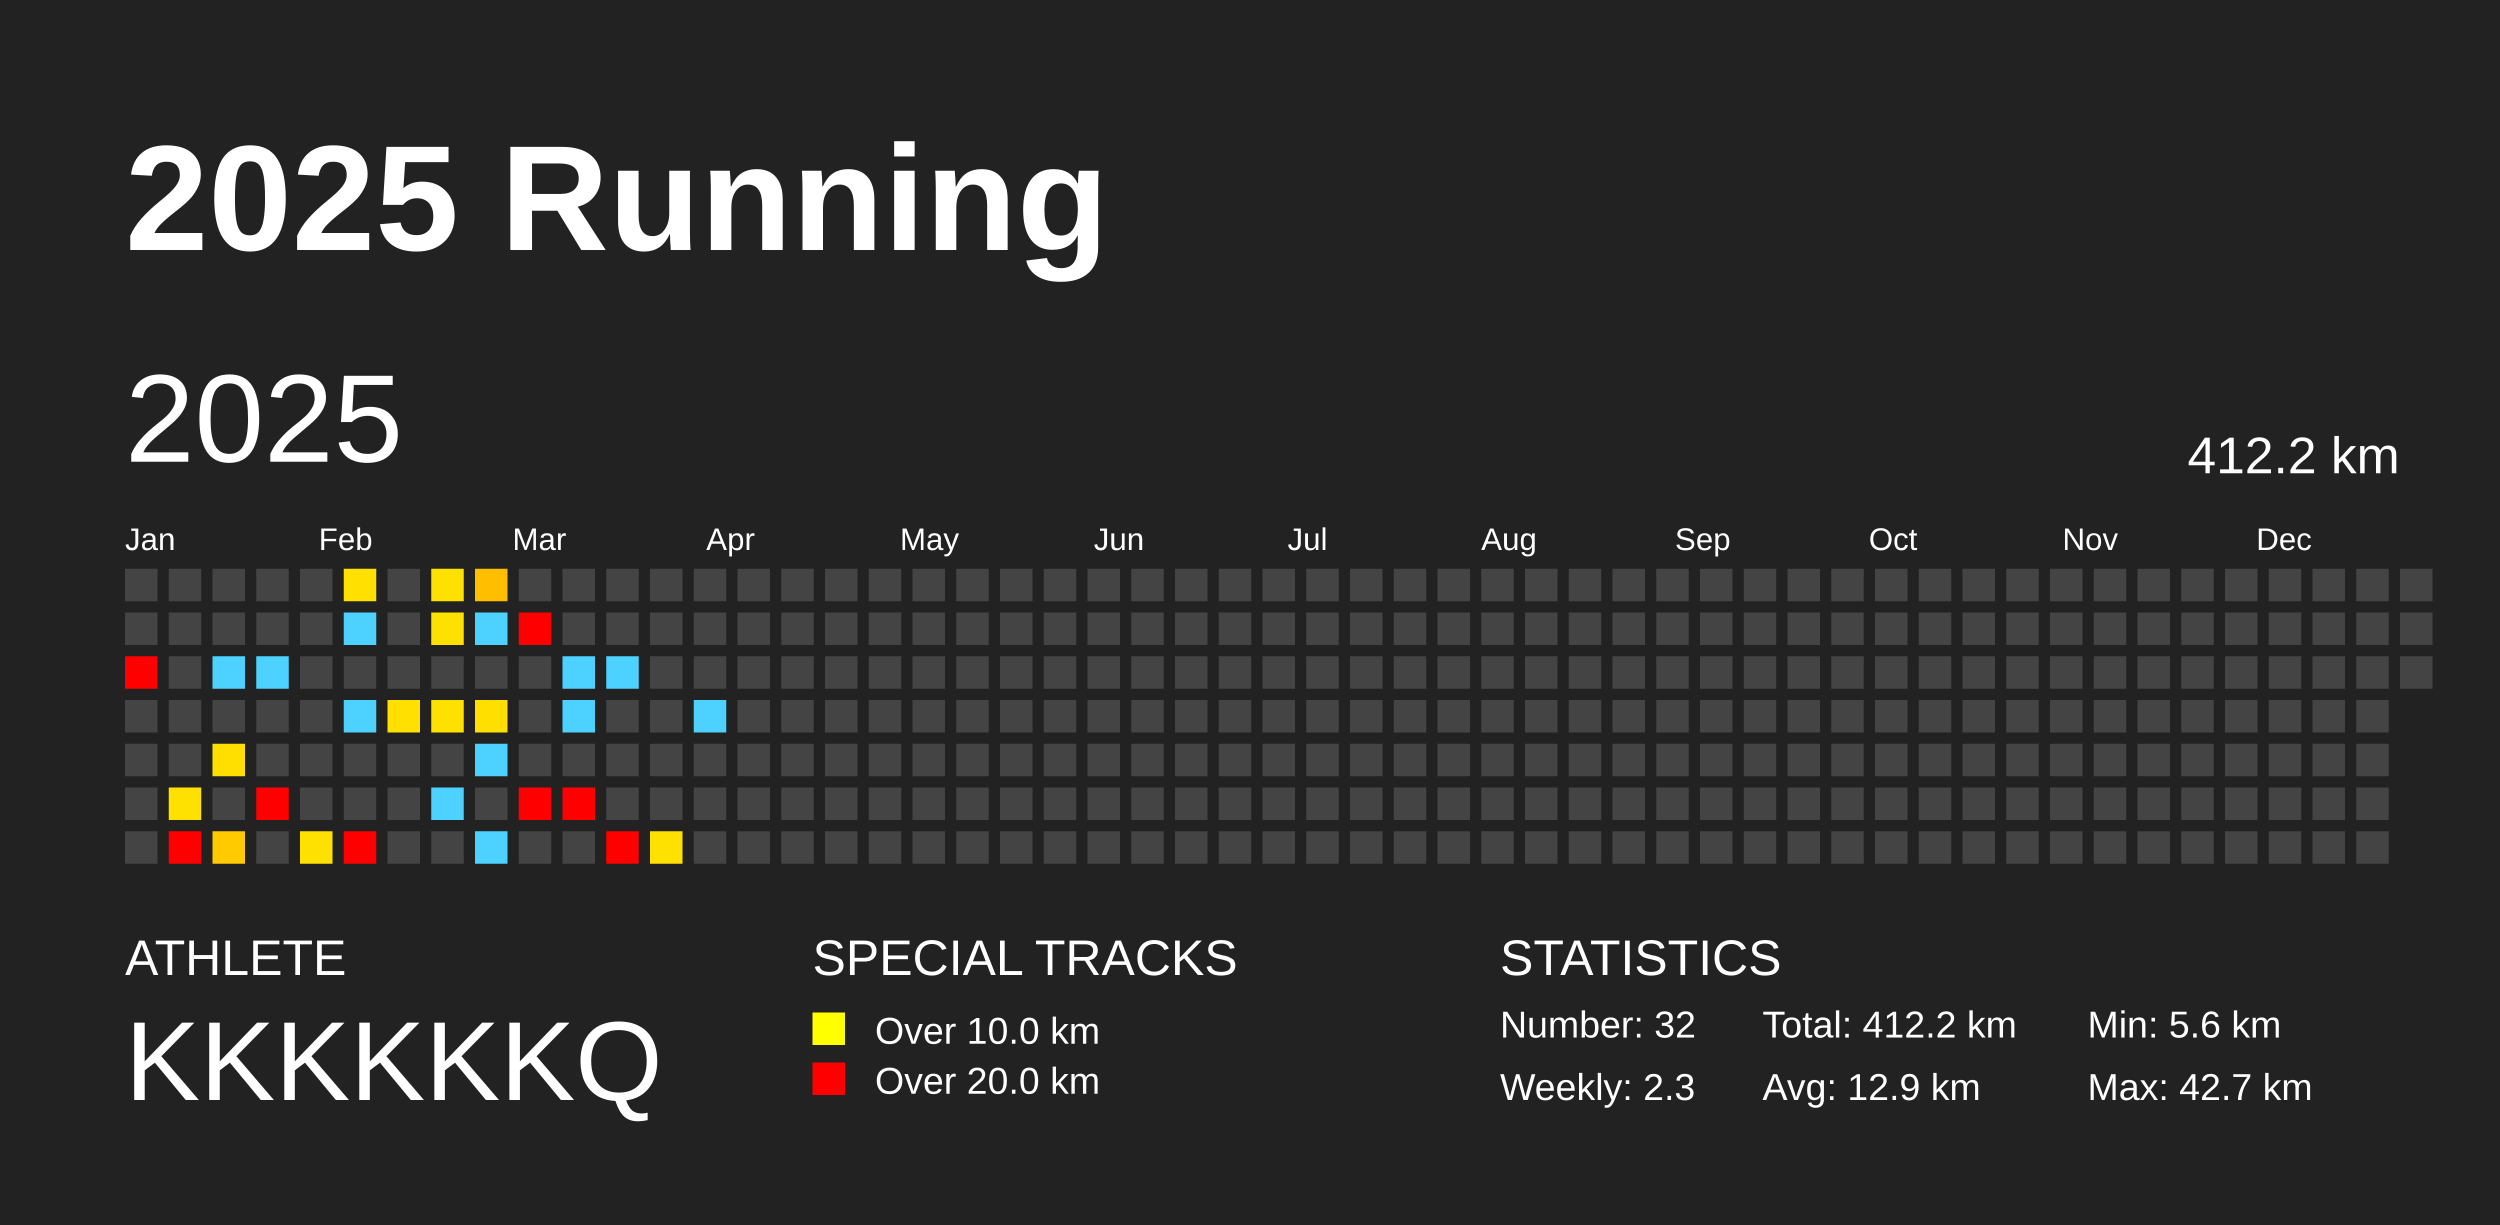
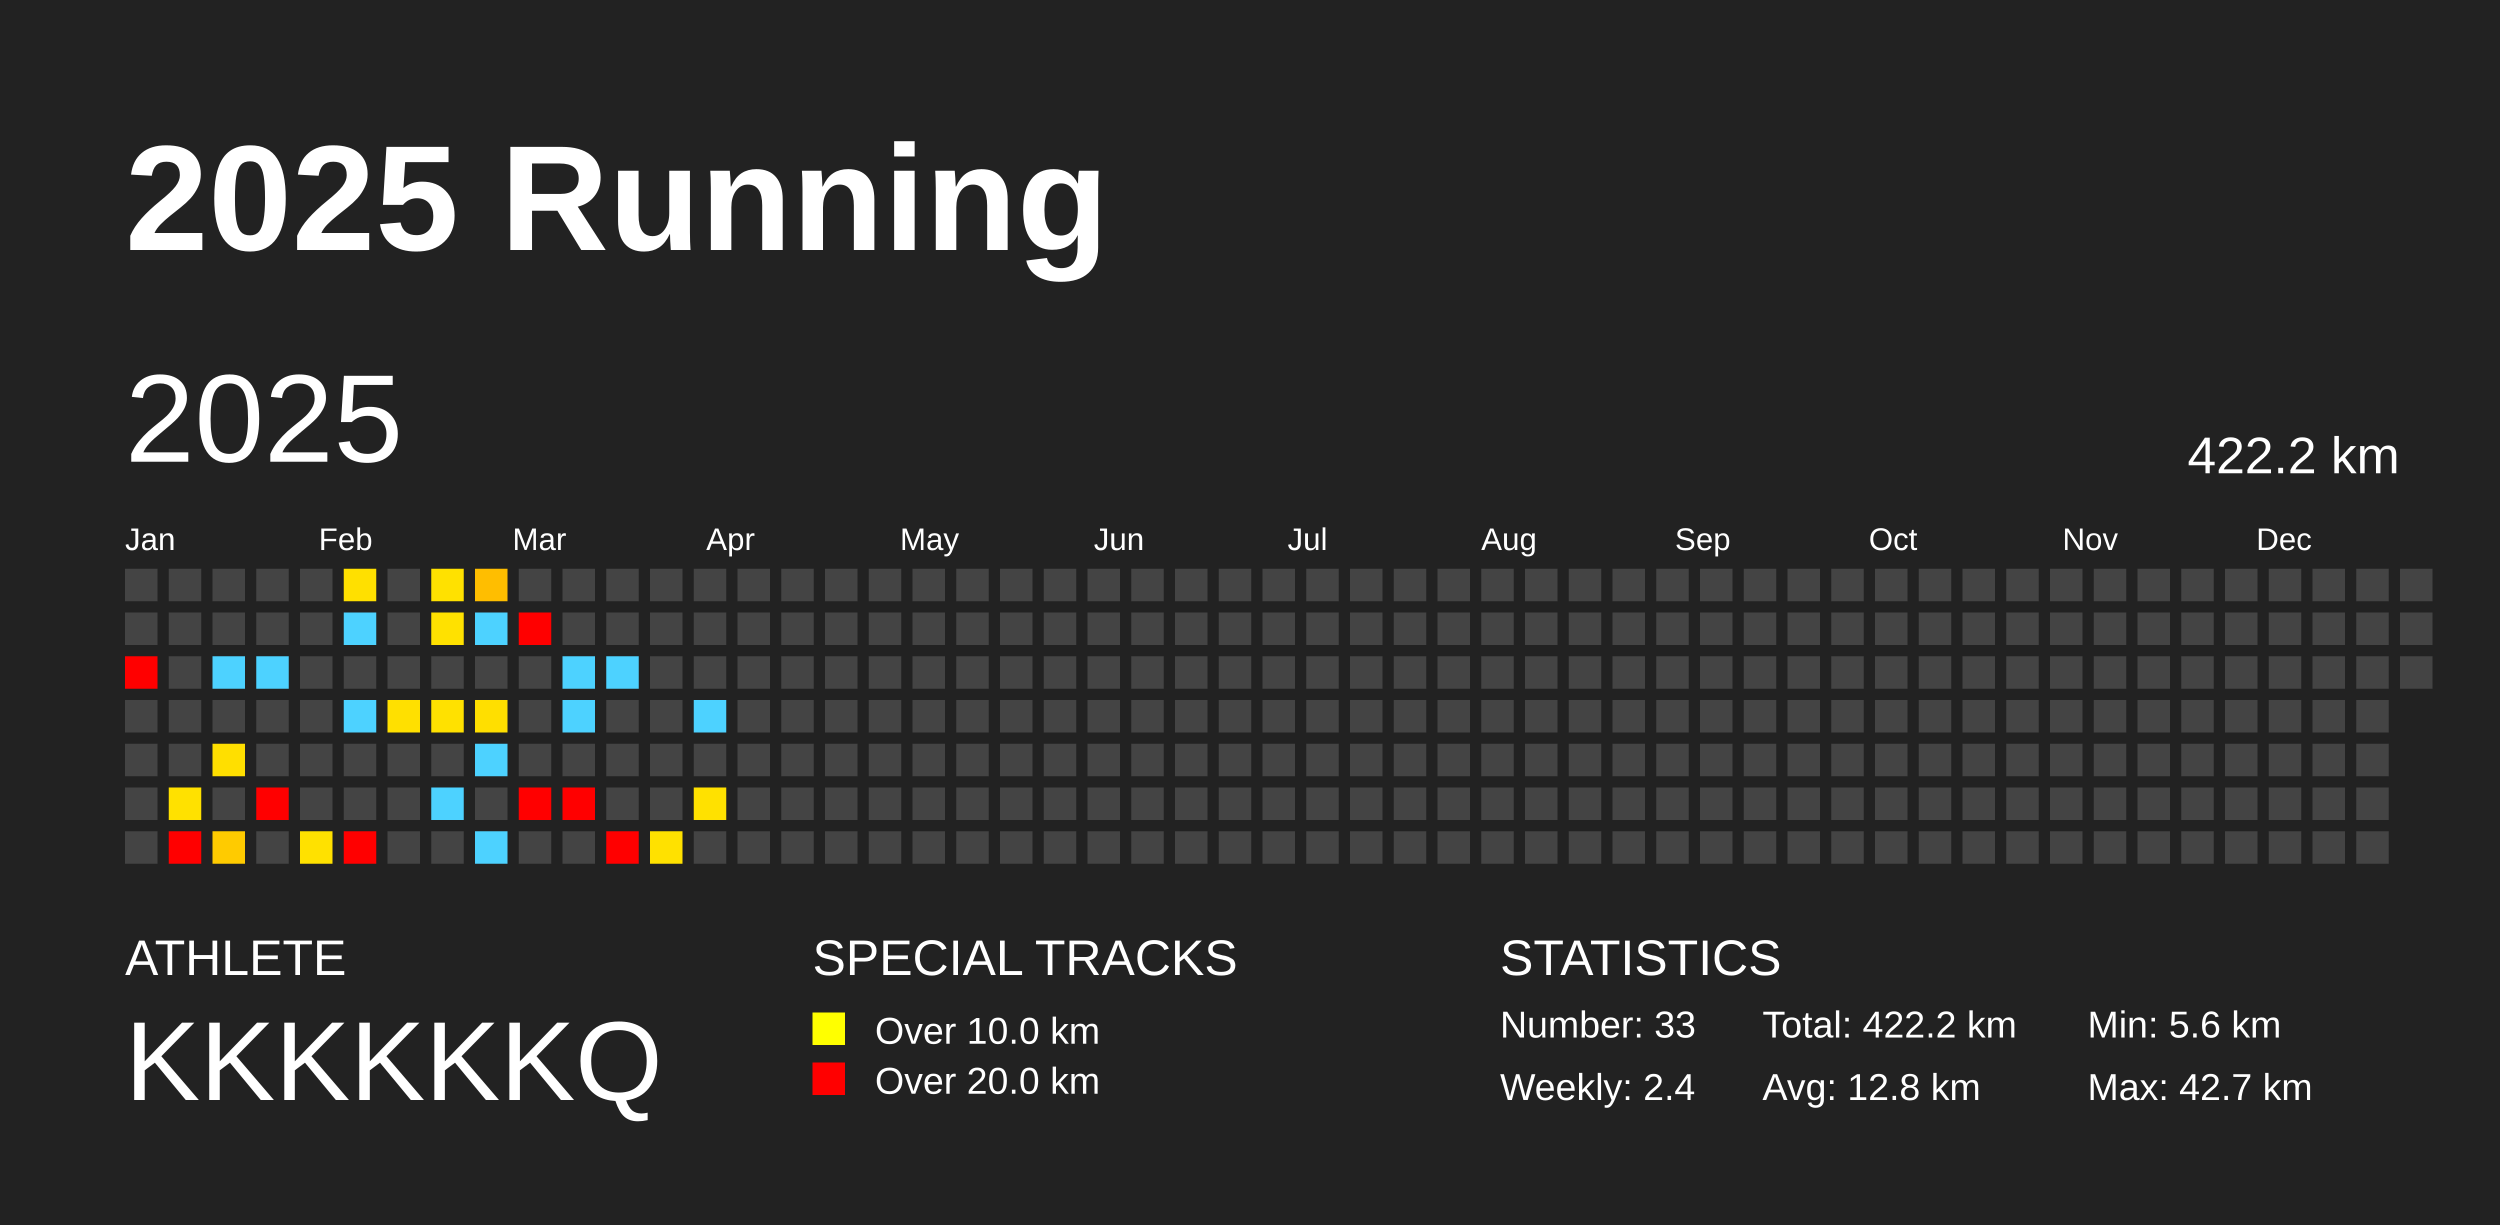
<svg xmlns="http://www.w3.org/2000/svg" baseProfile="full" height="98mm" version="1.1" viewBox="0,0,200,98" width="200mm">
  <defs />
  <rect fill="#222222" height="98" width="200" x="0" y="0" />
  <text fill="#FFFFFF" style="font-size:12px; font-family:Arial; font-weight:bold;" x="10" y="20">2025 Running</text>
  <text fill="#FFFFFF" style="font-size:4px; font-family:Arial" x="10" y="78">ATHLETE</text>
  <text fill="#FFFFFF" style="font-size:9px; font-family:Arial" x="10" y="88">KKKKKKQ</text>
  <text fill="#FFFFFF" style="font-size:4px; font-family:Arial" x="65" y="78">SPECIAL TRACKS</text>
  <rect fill="yellow" height="2.6" width="2.6" x="65" y="81" />
  <text fill="#FFFFFF" style="font-size:3px; font-family:Arial" x="70" y="83.5">Over 10.0 km</text>
  <rect fill="red" height="2.6" width="2.6" x="65" y="85" />
  <text fill="#FFFFFF" style="font-size:3px; font-family:Arial" x="70" y="87.5">Over 20.0 km</text>
  <text fill="#FFFFFF" style="font-size:4px; font-family:Arial" x="120" y="78">STATISTICS</text>
-   <text fill="#FFFFFF" style="font-size:3px; font-family:Arial" x="120" y="83">Number: 32</text>
-   <text fill="#FFFFFF" style="font-size:3px; font-family:Arial" x="120" y="88">Weekly: 2.3</text>
-   <text fill="#FFFFFF" style="font-size:3px; font-family:Arial" x="141" y="83">Total: 412.2 km</text>
-   <text fill="#FFFFFF" style="font-size:3px; font-family:Arial" x="141" y="88">Avg: 12.9 km</text>
+   <text fill="#FFFFFF" style="font-size:3px; font-family:Arial" x="120" y="83">Number: 33</text>
+   <text fill="#FFFFFF" style="font-size:3px; font-family:Arial" x="120" y="88">Weekly: 2.4</text>
+   <text fill="#FFFFFF" style="font-size:3px; font-family:Arial" x="141" y="83">Total: 422.2 km</text>
+   <text fill="#FFFFFF" style="font-size:3px; font-family:Arial" x="141" y="88">Avg: 12.8 km</text>
  <text fill="#FFFFFF" style="font-size:3px; font-family:Arial" x="167" y="83">Min: 5.6 km</text>
  <text fill="#FFFFFF" style="font-size:3px; font-family:Arial" x="167" y="88">Max: 42.7 km</text>
  <text dominant-baseline="hanging" fill="#FFFFFF" style="font-size:10.0px; font-family:Arial;" x="10" y="30">2025</text>
-   <text dominant-baseline="hanging" fill="#FFFFFF" style="font-size:4.125px; font-family:Arial;" x="175" y="35">412.2 km</text>
+   <text dominant-baseline="hanging" fill="#FFFFFF" style="font-size:4.125px; font-family:Arial;" x="175" y="35">422.2 km</text>
  <text fill="#FFFFFF" style="font-size:2.5px; font-family:Arial" x="10.0" y="44">Jan</text>
  <text fill="#FFFFFF" style="font-size:2.5px; font-family:Arial" x="25.5" y="44">Feb</text>
  <text fill="#FFFFFF" style="font-size:2.5px; font-family:Arial" x="41.0" y="44">Mar</text>
  <text fill="#FFFFFF" style="font-size:2.5px; font-family:Arial" x="56.5" y="44">Apr</text>
  <text fill="#FFFFFF" style="font-size:2.5px; font-family:Arial" x="72.0" y="44">May</text>
  <text fill="#FFFFFF" style="font-size:2.5px; font-family:Arial" x="87.5" y="44">Jun</text>
  <text fill="#FFFFFF" style="font-size:2.5px; font-family:Arial" x="103.0" y="44">Jul</text>
  <text fill="#FFFFFF" style="font-size:2.5px; font-family:Arial" x="118.5" y="44">Aug</text>
  <text fill="#FFFFFF" style="font-size:2.5px; font-family:Arial" x="134.0" y="44">Sep</text>
  <text fill="#FFFFFF" style="font-size:2.5px; font-family:Arial" x="149.5" y="44">Oct</text>
  <text fill="#FFFFFF" style="font-size:2.5px; font-family:Arial" x="165.0" y="44">Nov</text>
  <text fill="#FFFFFF" style="font-size:2.5px; font-family:Arial" x="180.5" y="44">Dec</text>
  <rect fill="#444444" height="2.6" width="2.6" x="10.0" y="45.5" />
  <rect fill="#444444" height="2.6" width="2.6" x="10.0" y="49.0" />
  <rect fill="red" height="2.6" width="2.6" x="10.0" y="52.5" />
  <rect fill="#444444" height="2.6" width="2.6" x="10.0" y="56.0" />
  <rect fill="#444444" height="2.6" width="2.6" x="10.0" y="59.5" />
  <rect fill="#444444" height="2.6" width="2.6" x="10.0" y="63.0" />
  <rect fill="#444444" height="2.6" width="2.6" x="10.0" y="66.5" />
  <rect fill="#444444" height="2.6" width="2.6" x="13.5" y="45.5" />
  <rect fill="#444444" height="2.6" width="2.6" x="13.5" y="49.0" />
  <rect fill="#444444" height="2.6" width="2.6" x="13.5" y="52.5" />
  <rect fill="#444444" height="2.6" width="2.6" x="13.5" y="56.0" />
  <rect fill="#444444" height="2.6" width="2.6" x="13.5" y="59.5" />
  <rect fill="#ffe100" height="2.6" width="2.6" x="13.5" y="63.0" />
  <rect fill="red" height="2.6" width="2.6" x="13.5" y="66.5" />
  <rect fill="#444444" height="2.6" width="2.6" x="17.0" y="45.5" />
  <rect fill="#444444" height="2.6" width="2.6" x="17.0" y="49.0" />
  <rect fill="#4dd2ff" height="2.6" width="2.6" x="17.0" y="52.5" />
  <rect fill="#444444" height="2.6" width="2.6" x="17.0" y="56.0" />
  <rect fill="#ffdf00" height="2.6" width="2.6" x="17.0" y="59.5" />
  <rect fill="#444444" height="2.6" width="2.6" x="17.0" y="63.0" />
  <rect fill="#ffcb00" height="2.6" width="2.6" x="17.0" y="66.5" />
  <rect fill="#444444" height="2.6" width="2.6" x="20.5" y="45.5" />
  <rect fill="#444444" height="2.6" width="2.6" x="20.5" y="49.0" />
  <rect fill="#4dd2ff" height="2.6" width="2.6" x="20.5" y="52.5" />
  <rect fill="#444444" height="2.6" width="2.6" x="20.5" y="56.0" />
  <rect fill="#444444" height="2.6" width="2.6" x="20.5" y="59.5" />
  <rect fill="red" height="2.6" width="2.6" x="20.5" y="63.0" />
  <rect fill="#444444" height="2.6" width="2.6" x="20.5" y="66.5" />
  <rect fill="#444444" height="2.6" width="2.6" x="24.0" y="45.5" />
  <rect fill="#444444" height="2.6" width="2.6" x="24.0" y="49.0" />
  <rect fill="#444444" height="2.6" width="2.6" x="24.0" y="52.5" />
  <rect fill="#444444" height="2.6" width="2.6" x="24.0" y="56.0" />
  <rect fill="#444444" height="2.6" width="2.6" x="24.0" y="59.5" />
  <rect fill="#444444" height="2.6" width="2.6" x="24.0" y="63.0" />
  <rect fill="#ffe100" height="2.6" width="2.6" x="24.0" y="66.5" />
  <rect fill="#ffe000" height="2.6" width="2.6" x="27.5" y="45.5" />
  <rect fill="#4dd2ff" height="2.6" width="2.6" x="27.5" y="49.0" />
  <rect fill="#444444" height="2.6" width="2.6" x="27.5" y="52.5" />
  <rect fill="#4dd2ff" height="2.6" width="2.6" x="27.5" y="56.0" />
  <rect fill="#444444" height="2.6" width="2.6" x="27.5" y="59.5" />
  <rect fill="#444444" height="2.6" width="2.6" x="27.5" y="63.0" />
  <rect fill="red" height="2.6" width="2.6" x="27.5" y="66.5" />
  <rect fill="#444444" height="2.6" width="2.6" x="31.0" y="45.5" />
  <rect fill="#444444" height="2.6" width="2.6" x="31.0" y="49.0" />
  <rect fill="#444444" height="2.6" width="2.6" x="31.0" y="52.5" />
  <rect fill="#ffe000" height="2.6" width="2.6" x="31.0" y="56.0" />
  <rect fill="#444444" height="2.6" width="2.6" x="31.0" y="59.5" />
  <rect fill="#444444" height="2.6" width="2.6" x="31.0" y="63.0" />
  <rect fill="#444444" height="2.6" width="2.6" x="31.0" y="66.5" />
  <rect fill="#ffe100" height="2.6" width="2.6" x="34.5" y="45.5" />
  <rect fill="#ffe100" height="2.6" width="2.6" x="34.5" y="49.0" />
  <rect fill="#444444" height="2.6" width="2.6" x="34.5" y="52.5" />
  <rect fill="#ffe100" height="2.6" width="2.6" x="34.5" y="56.0" />
  <rect fill="#444444" height="2.6" width="2.6" x="34.5" y="59.5" />
  <rect fill="#4dd2ff" height="2.6" width="2.6" x="34.5" y="63.0" />
  <rect fill="#444444" height="2.6" width="2.6" x="34.5" y="66.5" />
  <rect fill="#ffbe00" height="2.6" width="2.6" x="38.0" y="45.5" />
  <rect fill="#4dd2ff" height="2.6" width="2.6" x="38.0" y="49.0" />
  <rect fill="#444444" height="2.6" width="2.6" x="38.0" y="52.5" />
  <rect fill="#ffdf00" height="2.6" width="2.6" x="38.0" y="56.0" />
  <rect fill="#4dd2ff" height="2.6" width="2.6" x="38.0" y="59.5" />
  <rect fill="#444444" height="2.6" width="2.6" x="38.0" y="63.0" />
  <rect fill="#4dd2ff" height="2.6" width="2.6" x="38.0" y="66.5" />
  <rect fill="#444444" height="2.6" width="2.6" x="41.5" y="45.5" />
  <rect fill="red" height="2.6" width="2.6" x="41.5" y="49.0" />
  <rect fill="#444444" height="2.6" width="2.6" x="41.5" y="52.5" />
  <rect fill="#444444" height="2.6" width="2.6" x="41.5" y="56.0" />
  <rect fill="#444444" height="2.6" width="2.6" x="41.5" y="59.5" />
  <rect fill="red" height="2.6" width="2.6" x="41.5" y="63.0" />
  <rect fill="#444444" height="2.6" width="2.6" x="41.5" y="66.5" />
  <rect fill="#444444" height="2.6" width="2.6" x="45.0" y="45.5" />
  <rect fill="#444444" height="2.6" width="2.6" x="45.0" y="49.0" />
  <rect fill="#4dd2ff" height="2.6" width="2.6" x="45.0" y="52.5" />
  <rect fill="#4dd2ff" height="2.6" width="2.6" x="45.0" y="56.0" />
  <rect fill="#444444" height="2.6" width="2.6" x="45.0" y="59.5" />
  <rect fill="red" height="2.6" width="2.6" x="45.0" y="63.0" />
  <rect fill="#444444" height="2.6" width="2.6" x="45.0" y="66.5" />
  <rect fill="#444444" height="2.6" width="2.6" x="48.5" y="45.5" />
  <rect fill="#444444" height="2.6" width="2.6" x="48.5" y="49.0" />
  <rect fill="#4dd2ff" height="2.6" width="2.6" x="48.5" y="52.5" />
  <rect fill="#444444" height="2.6" width="2.6" x="48.5" y="56.0" />
  <rect fill="#444444" height="2.6" width="2.6" x="48.5" y="59.5" />
  <rect fill="#444444" height="2.6" width="2.6" x="48.5" y="63.0" />
  <rect fill="red" height="2.6" width="2.6" x="48.5" y="66.5" />
  <rect fill="#444444" height="2.6" width="2.6" x="52.0" y="45.5" />
  <rect fill="#444444" height="2.6" width="2.6" x="52.0" y="49.0" />
  <rect fill="#444444" height="2.6" width="2.6" x="52.0" y="52.5" />
  <rect fill="#444444" height="2.6" width="2.6" x="52.0" y="56.0" />
  <rect fill="#444444" height="2.6" width="2.6" x="52.0" y="59.5" />
  <rect fill="#444444" height="2.6" width="2.6" x="52.0" y="63.0" />
  <rect fill="#ffe100" height="2.6" width="2.6" x="52.0" y="66.5" />
  <rect fill="#444444" height="2.6" width="2.6" x="55.5" y="45.5" />
  <rect fill="#444444" height="2.6" width="2.6" x="55.5" y="49.0" />
  <rect fill="#444444" height="2.6" width="2.6" x="55.5" y="52.5" />
  <rect fill="#4dd2ff" height="2.6" width="2.6" x="55.5" y="56.0" />
  <rect fill="#444444" height="2.6" width="2.6" x="55.5" y="59.5" />
-   <rect fill="#444444" height="2.6" width="2.6" x="55.5" y="63.0" />
+   <rect fill="#ffe100" height="2.6" width="2.6" x="55.5" y="63.0" />
  <rect fill="#444444" height="2.6" width="2.6" x="55.5" y="66.5" />
  <rect fill="#444444" height="2.6" width="2.6" x="59.0" y="45.5" />
  <rect fill="#444444" height="2.6" width="2.6" x="59.0" y="49.0" />
  <rect fill="#444444" height="2.6" width="2.6" x="59.0" y="52.5" />
  <rect fill="#444444" height="2.6" width="2.6" x="59.0" y="56.0" />
  <rect fill="#444444" height="2.6" width="2.6" x="59.0" y="59.5" />
  <rect fill="#444444" height="2.6" width="2.6" x="59.0" y="63.0" />
  <rect fill="#444444" height="2.6" width="2.6" x="59.0" y="66.5" />
  <rect fill="#444444" height="2.6" width="2.6" x="62.5" y="45.5" />
  <rect fill="#444444" height="2.6" width="2.6" x="62.5" y="49.0" />
  <rect fill="#444444" height="2.6" width="2.6" x="62.5" y="52.5" />
  <rect fill="#444444" height="2.6" width="2.6" x="62.5" y="56.0" />
  <rect fill="#444444" height="2.6" width="2.6" x="62.5" y="59.5" />
  <rect fill="#444444" height="2.6" width="2.6" x="62.5" y="63.0" />
  <rect fill="#444444" height="2.6" width="2.6" x="62.5" y="66.5" />
  <rect fill="#444444" height="2.6" width="2.6" x="66.0" y="45.5" />
  <rect fill="#444444" height="2.6" width="2.6" x="66.0" y="49.0" />
  <rect fill="#444444" height="2.6" width="2.6" x="66.0" y="52.5" />
  <rect fill="#444444" height="2.6" width="2.6" x="66.0" y="56.0" />
  <rect fill="#444444" height="2.6" width="2.6" x="66.0" y="59.5" />
  <rect fill="#444444" height="2.6" width="2.6" x="66.0" y="63.0" />
  <rect fill="#444444" height="2.6" width="2.6" x="66.0" y="66.5" />
  <rect fill="#444444" height="2.6" width="2.6" x="69.5" y="45.5" />
  <rect fill="#444444" height="2.6" width="2.6" x="69.5" y="49.0" />
  <rect fill="#444444" height="2.6" width="2.6" x="69.5" y="52.5" />
  <rect fill="#444444" height="2.6" width="2.6" x="69.5" y="56.0" />
  <rect fill="#444444" height="2.6" width="2.6" x="69.5" y="59.5" />
  <rect fill="#444444" height="2.6" width="2.6" x="69.5" y="63.0" />
  <rect fill="#444444" height="2.6" width="2.6" x="69.5" y="66.5" />
  <rect fill="#444444" height="2.6" width="2.6" x="73.0" y="45.5" />
  <rect fill="#444444" height="2.6" width="2.6" x="73.0" y="49.0" />
  <rect fill="#444444" height="2.6" width="2.6" x="73.0" y="52.5" />
  <rect fill="#444444" height="2.6" width="2.6" x="73.0" y="56.0" />
  <rect fill="#444444" height="2.6" width="2.6" x="73.0" y="59.5" />
  <rect fill="#444444" height="2.6" width="2.6" x="73.0" y="63.0" />
  <rect fill="#444444" height="2.6" width="2.6" x="73.0" y="66.5" />
  <rect fill="#444444" height="2.6" width="2.6" x="76.5" y="45.5" />
  <rect fill="#444444" height="2.6" width="2.6" x="76.5" y="49.0" />
  <rect fill="#444444" height="2.6" width="2.6" x="76.5" y="52.5" />
  <rect fill="#444444" height="2.6" width="2.6" x="76.5" y="56.0" />
  <rect fill="#444444" height="2.6" width="2.6" x="76.5" y="59.5" />
  <rect fill="#444444" height="2.6" width="2.6" x="76.5" y="63.0" />
  <rect fill="#444444" height="2.6" width="2.6" x="76.5" y="66.5" />
  <rect fill="#444444" height="2.6" width="2.6" x="80.0" y="45.5" />
  <rect fill="#444444" height="2.6" width="2.6" x="80.0" y="49.0" />
  <rect fill="#444444" height="2.6" width="2.6" x="80.0" y="52.5" />
  <rect fill="#444444" height="2.6" width="2.6" x="80.0" y="56.0" />
  <rect fill="#444444" height="2.6" width="2.6" x="80.0" y="59.5" />
  <rect fill="#444444" height="2.6" width="2.6" x="80.0" y="63.0" />
  <rect fill="#444444" height="2.6" width="2.6" x="80.0" y="66.5" />
  <rect fill="#444444" height="2.6" width="2.6" x="83.5" y="45.5" />
  <rect fill="#444444" height="2.6" width="2.6" x="83.5" y="49.0" />
  <rect fill="#444444" height="2.6" width="2.6" x="83.5" y="52.5" />
  <rect fill="#444444" height="2.6" width="2.6" x="83.5" y="56.0" />
  <rect fill="#444444" height="2.6" width="2.6" x="83.5" y="59.5" />
  <rect fill="#444444" height="2.6" width="2.6" x="83.5" y="63.0" />
  <rect fill="#444444" height="2.6" width="2.6" x="83.5" y="66.5" />
  <rect fill="#444444" height="2.6" width="2.6" x="87.0" y="45.5" />
  <rect fill="#444444" height="2.6" width="2.6" x="87.0" y="49.0" />
  <rect fill="#444444" height="2.6" width="2.6" x="87.0" y="52.5" />
  <rect fill="#444444" height="2.6" width="2.6" x="87.0" y="56.0" />
  <rect fill="#444444" height="2.6" width="2.6" x="87.0" y="59.5" />
  <rect fill="#444444" height="2.6" width="2.6" x="87.0" y="63.0" />
  <rect fill="#444444" height="2.6" width="2.6" x="87.0" y="66.5" />
  <rect fill="#444444" height="2.6" width="2.6" x="90.5" y="45.5" />
  <rect fill="#444444" height="2.6" width="2.6" x="90.5" y="49.0" />
  <rect fill="#444444" height="2.6" width="2.6" x="90.5" y="52.5" />
  <rect fill="#444444" height="2.6" width="2.6" x="90.5" y="56.0" />
  <rect fill="#444444" height="2.6" width="2.6" x="90.5" y="59.5" />
  <rect fill="#444444" height="2.6" width="2.6" x="90.5" y="63.0" />
  <rect fill="#444444" height="2.6" width="2.6" x="90.5" y="66.5" />
  <rect fill="#444444" height="2.6" width="2.6" x="94.0" y="45.5" />
  <rect fill="#444444" height="2.6" width="2.6" x="94.0" y="49.0" />
  <rect fill="#444444" height="2.6" width="2.6" x="94.0" y="52.5" />
  <rect fill="#444444" height="2.6" width="2.6" x="94.0" y="56.0" />
  <rect fill="#444444" height="2.6" width="2.6" x="94.0" y="59.5" />
  <rect fill="#444444" height="2.6" width="2.6" x="94.0" y="63.0" />
  <rect fill="#444444" height="2.6" width="2.6" x="94.0" y="66.5" />
  <rect fill="#444444" height="2.6" width="2.6" x="97.5" y="45.5" />
  <rect fill="#444444" height="2.6" width="2.6" x="97.5" y="49.0" />
  <rect fill="#444444" height="2.6" width="2.6" x="97.5" y="52.5" />
  <rect fill="#444444" height="2.6" width="2.6" x="97.5" y="56.0" />
  <rect fill="#444444" height="2.6" width="2.6" x="97.5" y="59.5" />
  <rect fill="#444444" height="2.6" width="2.6" x="97.5" y="63.0" />
  <rect fill="#444444" height="2.6" width="2.6" x="97.5" y="66.5" />
  <rect fill="#444444" height="2.6" width="2.6" x="101.0" y="45.5" />
  <rect fill="#444444" height="2.6" width="2.6" x="101.0" y="49.0" />
  <rect fill="#444444" height="2.6" width="2.6" x="101.0" y="52.5" />
  <rect fill="#444444" height="2.6" width="2.6" x="101.0" y="56.0" />
  <rect fill="#444444" height="2.6" width="2.6" x="101.0" y="59.5" />
  <rect fill="#444444" height="2.6" width="2.6" x="101.0" y="63.0" />
  <rect fill="#444444" height="2.6" width="2.6" x="101.0" y="66.5" />
  <rect fill="#444444" height="2.6" width="2.6" x="104.5" y="45.5" />
  <rect fill="#444444" height="2.6" width="2.6" x="104.5" y="49.0" />
  <rect fill="#444444" height="2.6" width="2.6" x="104.5" y="52.5" />
  <rect fill="#444444" height="2.6" width="2.6" x="104.5" y="56.0" />
  <rect fill="#444444" height="2.6" width="2.6" x="104.5" y="59.5" />
  <rect fill="#444444" height="2.6" width="2.6" x="104.5" y="63.0" />
  <rect fill="#444444" height="2.6" width="2.6" x="104.5" y="66.5" />
  <rect fill="#444444" height="2.6" width="2.6" x="108.0" y="45.5" />
  <rect fill="#444444" height="2.6" width="2.6" x="108.0" y="49.0" />
  <rect fill="#444444" height="2.6" width="2.6" x="108.0" y="52.5" />
  <rect fill="#444444" height="2.6" width="2.6" x="108.0" y="56.0" />
  <rect fill="#444444" height="2.6" width="2.6" x="108.0" y="59.5" />
  <rect fill="#444444" height="2.6" width="2.6" x="108.0" y="63.0" />
  <rect fill="#444444" height="2.6" width="2.6" x="108.0" y="66.5" />
  <rect fill="#444444" height="2.6" width="2.6" x="111.5" y="45.5" />
  <rect fill="#444444" height="2.6" width="2.6" x="111.5" y="49.0" />
  <rect fill="#444444" height="2.6" width="2.6" x="111.5" y="52.5" />
  <rect fill="#444444" height="2.6" width="2.6" x="111.5" y="56.0" />
  <rect fill="#444444" height="2.6" width="2.6" x="111.5" y="59.5" />
  <rect fill="#444444" height="2.6" width="2.6" x="111.5" y="63.0" />
  <rect fill="#444444" height="2.6" width="2.6" x="111.5" y="66.5" />
  <rect fill="#444444" height="2.6" width="2.6" x="115.0" y="45.5" />
  <rect fill="#444444" height="2.6" width="2.6" x="115.0" y="49.0" />
  <rect fill="#444444" height="2.6" width="2.6" x="115.0" y="52.5" />
  <rect fill="#444444" height="2.6" width="2.6" x="115.0" y="56.0" />
  <rect fill="#444444" height="2.6" width="2.6" x="115.0" y="59.5" />
  <rect fill="#444444" height="2.6" width="2.6" x="115.0" y="63.0" />
  <rect fill="#444444" height="2.6" width="2.6" x="115.0" y="66.5" />
  <rect fill="#444444" height="2.6" width="2.6" x="118.5" y="45.5" />
  <rect fill="#444444" height="2.6" width="2.6" x="118.5" y="49.0" />
  <rect fill="#444444" height="2.6" width="2.6" x="118.5" y="52.5" />
  <rect fill="#444444" height="2.6" width="2.6" x="118.5" y="56.0" />
  <rect fill="#444444" height="2.6" width="2.6" x="118.5" y="59.5" />
  <rect fill="#444444" height="2.6" width="2.6" x="118.5" y="63.0" />
  <rect fill="#444444" height="2.6" width="2.6" x="118.5" y="66.5" />
  <rect fill="#444444" height="2.6" width="2.6" x="122.0" y="45.5" />
  <rect fill="#444444" height="2.6" width="2.6" x="122.0" y="49.0" />
  <rect fill="#444444" height="2.6" width="2.6" x="122.0" y="52.5" />
  <rect fill="#444444" height="2.6" width="2.6" x="122.0" y="56.0" />
  <rect fill="#444444" height="2.6" width="2.6" x="122.0" y="59.5" />
  <rect fill="#444444" height="2.6" width="2.6" x="122.0" y="63.0" />
  <rect fill="#444444" height="2.6" width="2.6" x="122.0" y="66.5" />
  <rect fill="#444444" height="2.6" width="2.6" x="125.5" y="45.5" />
  <rect fill="#444444" height="2.6" width="2.6" x="125.5" y="49.0" />
  <rect fill="#444444" height="2.6" width="2.6" x="125.5" y="52.5" />
  <rect fill="#444444" height="2.6" width="2.6" x="125.5" y="56.0" />
  <rect fill="#444444" height="2.6" width="2.6" x="125.5" y="59.5" />
  <rect fill="#444444" height="2.6" width="2.6" x="125.5" y="63.0" />
  <rect fill="#444444" height="2.6" width="2.6" x="125.5" y="66.5" />
  <rect fill="#444444" height="2.6" width="2.6" x="129.0" y="45.5" />
  <rect fill="#444444" height="2.6" width="2.6" x="129.0" y="49.0" />
  <rect fill="#444444" height="2.6" width="2.6" x="129.0" y="52.5" />
  <rect fill="#444444" height="2.6" width="2.6" x="129.0" y="56.0" />
  <rect fill="#444444" height="2.6" width="2.6" x="129.0" y="59.5" />
  <rect fill="#444444" height="2.6" width="2.6" x="129.0" y="63.0" />
  <rect fill="#444444" height="2.6" width="2.6" x="129.0" y="66.5" />
  <rect fill="#444444" height="2.6" width="2.6" x="132.5" y="45.5" />
  <rect fill="#444444" height="2.6" width="2.6" x="132.5" y="49.0" />
  <rect fill="#444444" height="2.6" width="2.6" x="132.5" y="52.5" />
  <rect fill="#444444" height="2.6" width="2.6" x="132.5" y="56.0" />
  <rect fill="#444444" height="2.6" width="2.6" x="132.5" y="59.5" />
  <rect fill="#444444" height="2.6" width="2.6" x="132.5" y="63.0" />
  <rect fill="#444444" height="2.6" width="2.6" x="132.5" y="66.5" />
  <rect fill="#444444" height="2.6" width="2.6" x="136.0" y="45.5" />
  <rect fill="#444444" height="2.6" width="2.6" x="136.0" y="49.0" />
  <rect fill="#444444" height="2.6" width="2.6" x="136.0" y="52.5" />
  <rect fill="#444444" height="2.6" width="2.6" x="136.0" y="56.0" />
  <rect fill="#444444" height="2.6" width="2.6" x="136.0" y="59.5" />
  <rect fill="#444444" height="2.6" width="2.6" x="136.0" y="63.0" />
  <rect fill="#444444" height="2.6" width="2.6" x="136.0" y="66.5" />
  <rect fill="#444444" height="2.6" width="2.6" x="139.5" y="45.5" />
  <rect fill="#444444" height="2.6" width="2.6" x="139.5" y="49.0" />
  <rect fill="#444444" height="2.6" width="2.6" x="139.5" y="52.5" />
  <rect fill="#444444" height="2.6" width="2.6" x="139.5" y="56.0" />
  <rect fill="#444444" height="2.6" width="2.6" x="139.5" y="59.5" />
  <rect fill="#444444" height="2.6" width="2.6" x="139.5" y="63.0" />
  <rect fill="#444444" height="2.6" width="2.6" x="139.5" y="66.5" />
  <rect fill="#444444" height="2.6" width="2.6" x="143.0" y="45.5" />
  <rect fill="#444444" height="2.6" width="2.6" x="143.0" y="49.0" />
  <rect fill="#444444" height="2.6" width="2.6" x="143.0" y="52.5" />
  <rect fill="#444444" height="2.6" width="2.6" x="143.0" y="56.0" />
  <rect fill="#444444" height="2.6" width="2.6" x="143.0" y="59.5" />
  <rect fill="#444444" height="2.6" width="2.6" x="143.0" y="63.0" />
  <rect fill="#444444" height="2.6" width="2.6" x="143.0" y="66.5" />
  <rect fill="#444444" height="2.6" width="2.6" x="146.5" y="45.5" />
  <rect fill="#444444" height="2.6" width="2.6" x="146.5" y="49.0" />
  <rect fill="#444444" height="2.6" width="2.6" x="146.5" y="52.5" />
  <rect fill="#444444" height="2.6" width="2.6" x="146.5" y="56.0" />
  <rect fill="#444444" height="2.6" width="2.6" x="146.5" y="59.5" />
  <rect fill="#444444" height="2.6" width="2.6" x="146.5" y="63.0" />
  <rect fill="#444444" height="2.6" width="2.6" x="146.5" y="66.5" />
  <rect fill="#444444" height="2.6" width="2.6" x="150.0" y="45.5" />
  <rect fill="#444444" height="2.6" width="2.6" x="150.0" y="49.0" />
  <rect fill="#444444" height="2.6" width="2.6" x="150.0" y="52.5" />
  <rect fill="#444444" height="2.6" width="2.6" x="150.0" y="56.0" />
  <rect fill="#444444" height="2.6" width="2.6" x="150.0" y="59.5" />
  <rect fill="#444444" height="2.6" width="2.6" x="150.0" y="63.0" />
  <rect fill="#444444" height="2.6" width="2.6" x="150.0" y="66.5" />
  <rect fill="#444444" height="2.6" width="2.6" x="153.5" y="45.5" />
  <rect fill="#444444" height="2.6" width="2.6" x="153.5" y="49.0" />
  <rect fill="#444444" height="2.6" width="2.6" x="153.5" y="52.5" />
  <rect fill="#444444" height="2.6" width="2.6" x="153.5" y="56.0" />
  <rect fill="#444444" height="2.6" width="2.6" x="153.5" y="59.5" />
  <rect fill="#444444" height="2.6" width="2.6" x="153.5" y="63.0" />
  <rect fill="#444444" height="2.6" width="2.6" x="153.5" y="66.5" />
  <rect fill="#444444" height="2.6" width="2.6" x="157.0" y="45.5" />
  <rect fill="#444444" height="2.6" width="2.6" x="157.0" y="49.0" />
  <rect fill="#444444" height="2.6" width="2.6" x="157.0" y="52.5" />
  <rect fill="#444444" height="2.6" width="2.6" x="157.0" y="56.0" />
  <rect fill="#444444" height="2.6" width="2.6" x="157.0" y="59.5" />
  <rect fill="#444444" height="2.6" width="2.6" x="157.0" y="63.0" />
  <rect fill="#444444" height="2.6" width="2.6" x="157.0" y="66.5" />
  <rect fill="#444444" height="2.6" width="2.6" x="160.5" y="45.5" />
  <rect fill="#444444" height="2.6" width="2.6" x="160.5" y="49.0" />
  <rect fill="#444444" height="2.6" width="2.6" x="160.5" y="52.5" />
  <rect fill="#444444" height="2.6" width="2.6" x="160.5" y="56.0" />
  <rect fill="#444444" height="2.6" width="2.6" x="160.5" y="59.5" />
  <rect fill="#444444" height="2.6" width="2.6" x="160.5" y="63.0" />
  <rect fill="#444444" height="2.6" width="2.6" x="160.5" y="66.5" />
  <rect fill="#444444" height="2.6" width="2.6" x="164.0" y="45.5" />
  <rect fill="#444444" height="2.6" width="2.6" x="164.0" y="49.0" />
  <rect fill="#444444" height="2.6" width="2.6" x="164.0" y="52.5" />
  <rect fill="#444444" height="2.6" width="2.6" x="164.0" y="56.0" />
  <rect fill="#444444" height="2.6" width="2.6" x="164.0" y="59.5" />
  <rect fill="#444444" height="2.6" width="2.6" x="164.0" y="63.0" />
  <rect fill="#444444" height="2.6" width="2.6" x="164.0" y="66.5" />
  <rect fill="#444444" height="2.6" width="2.6" x="167.5" y="45.5" />
  <rect fill="#444444" height="2.6" width="2.6" x="167.5" y="49.0" />
  <rect fill="#444444" height="2.6" width="2.6" x="167.5" y="52.5" />
  <rect fill="#444444" height="2.6" width="2.6" x="167.5" y="56.0" />
  <rect fill="#444444" height="2.6" width="2.6" x="167.5" y="59.5" />
  <rect fill="#444444" height="2.6" width="2.6" x="167.5" y="63.0" />
  <rect fill="#444444" height="2.6" width="2.6" x="167.5" y="66.5" />
  <rect fill="#444444" height="2.6" width="2.6" x="171.0" y="45.5" />
  <rect fill="#444444" height="2.6" width="2.6" x="171.0" y="49.0" />
  <rect fill="#444444" height="2.6" width="2.6" x="171.0" y="52.5" />
  <rect fill="#444444" height="2.6" width="2.6" x="171.0" y="56.0" />
  <rect fill="#444444" height="2.6" width="2.6" x="171.0" y="59.5" />
  <rect fill="#444444" height="2.6" width="2.6" x="171.0" y="63.0" />
  <rect fill="#444444" height="2.6" width="2.6" x="171.0" y="66.5" />
  <rect fill="#444444" height="2.6" width="2.6" x="174.5" y="45.5" />
  <rect fill="#444444" height="2.6" width="2.6" x="174.5" y="49.0" />
  <rect fill="#444444" height="2.6" width="2.6" x="174.5" y="52.5" />
  <rect fill="#444444" height="2.6" width="2.6" x="174.5" y="56.0" />
  <rect fill="#444444" height="2.6" width="2.6" x="174.5" y="59.5" />
  <rect fill="#444444" height="2.6" width="2.6" x="174.5" y="63.0" />
  <rect fill="#444444" height="2.6" width="2.6" x="174.5" y="66.5" />
  <rect fill="#444444" height="2.6" width="2.6" x="178.0" y="45.5" />
  <rect fill="#444444" height="2.6" width="2.6" x="178.0" y="49.0" />
  <rect fill="#444444" height="2.6" width="2.6" x="178.0" y="52.5" />
  <rect fill="#444444" height="2.6" width="2.6" x="178.0" y="56.0" />
  <rect fill="#444444" height="2.6" width="2.6" x="178.0" y="59.5" />
  <rect fill="#444444" height="2.6" width="2.6" x="178.0" y="63.0" />
  <rect fill="#444444" height="2.6" width="2.6" x="178.0" y="66.5" />
  <rect fill="#444444" height="2.6" width="2.6" x="181.5" y="45.5" />
  <rect fill="#444444" height="2.6" width="2.6" x="181.5" y="49.0" />
  <rect fill="#444444" height="2.6" width="2.6" x="181.5" y="52.5" />
  <rect fill="#444444" height="2.6" width="2.6" x="181.5" y="56.0" />
  <rect fill="#444444" height="2.6" width="2.6" x="181.5" y="59.5" />
  <rect fill="#444444" height="2.6" width="2.6" x="181.5" y="63.0" />
  <rect fill="#444444" height="2.6" width="2.6" x="181.5" y="66.5" />
  <rect fill="#444444" height="2.6" width="2.6" x="185.0" y="45.5" />
  <rect fill="#444444" height="2.6" width="2.6" x="185.0" y="49.0" />
  <rect fill="#444444" height="2.6" width="2.6" x="185.0" y="52.5" />
  <rect fill="#444444" height="2.6" width="2.6" x="185.0" y="56.0" />
  <rect fill="#444444" height="2.6" width="2.6" x="185.0" y="59.5" />
  <rect fill="#444444" height="2.6" width="2.6" x="185.0" y="63.0" />
  <rect fill="#444444" height="2.6" width="2.6" x="185.0" y="66.5" />
  <rect fill="#444444" height="2.6" width="2.6" x="188.5" y="45.5" />
  <rect fill="#444444" height="2.6" width="2.6" x="188.5" y="49.0" />
  <rect fill="#444444" height="2.6" width="2.6" x="188.5" y="52.5" />
  <rect fill="#444444" height="2.6" width="2.6" x="188.5" y="56.0" />
  <rect fill="#444444" height="2.6" width="2.6" x="188.5" y="59.5" />
  <rect fill="#444444" height="2.6" width="2.6" x="188.5" y="63.0" />
  <rect fill="#444444" height="2.6" width="2.6" x="188.5" y="66.5" />
  <rect fill="#444444" height="2.6" width="2.6" x="192.0" y="45.5" />
  <rect fill="#444444" height="2.6" width="2.6" x="192.0" y="49.0" />
  <rect fill="#444444" height="2.6" width="2.6" x="192.0" y="52.5" />
</svg>
